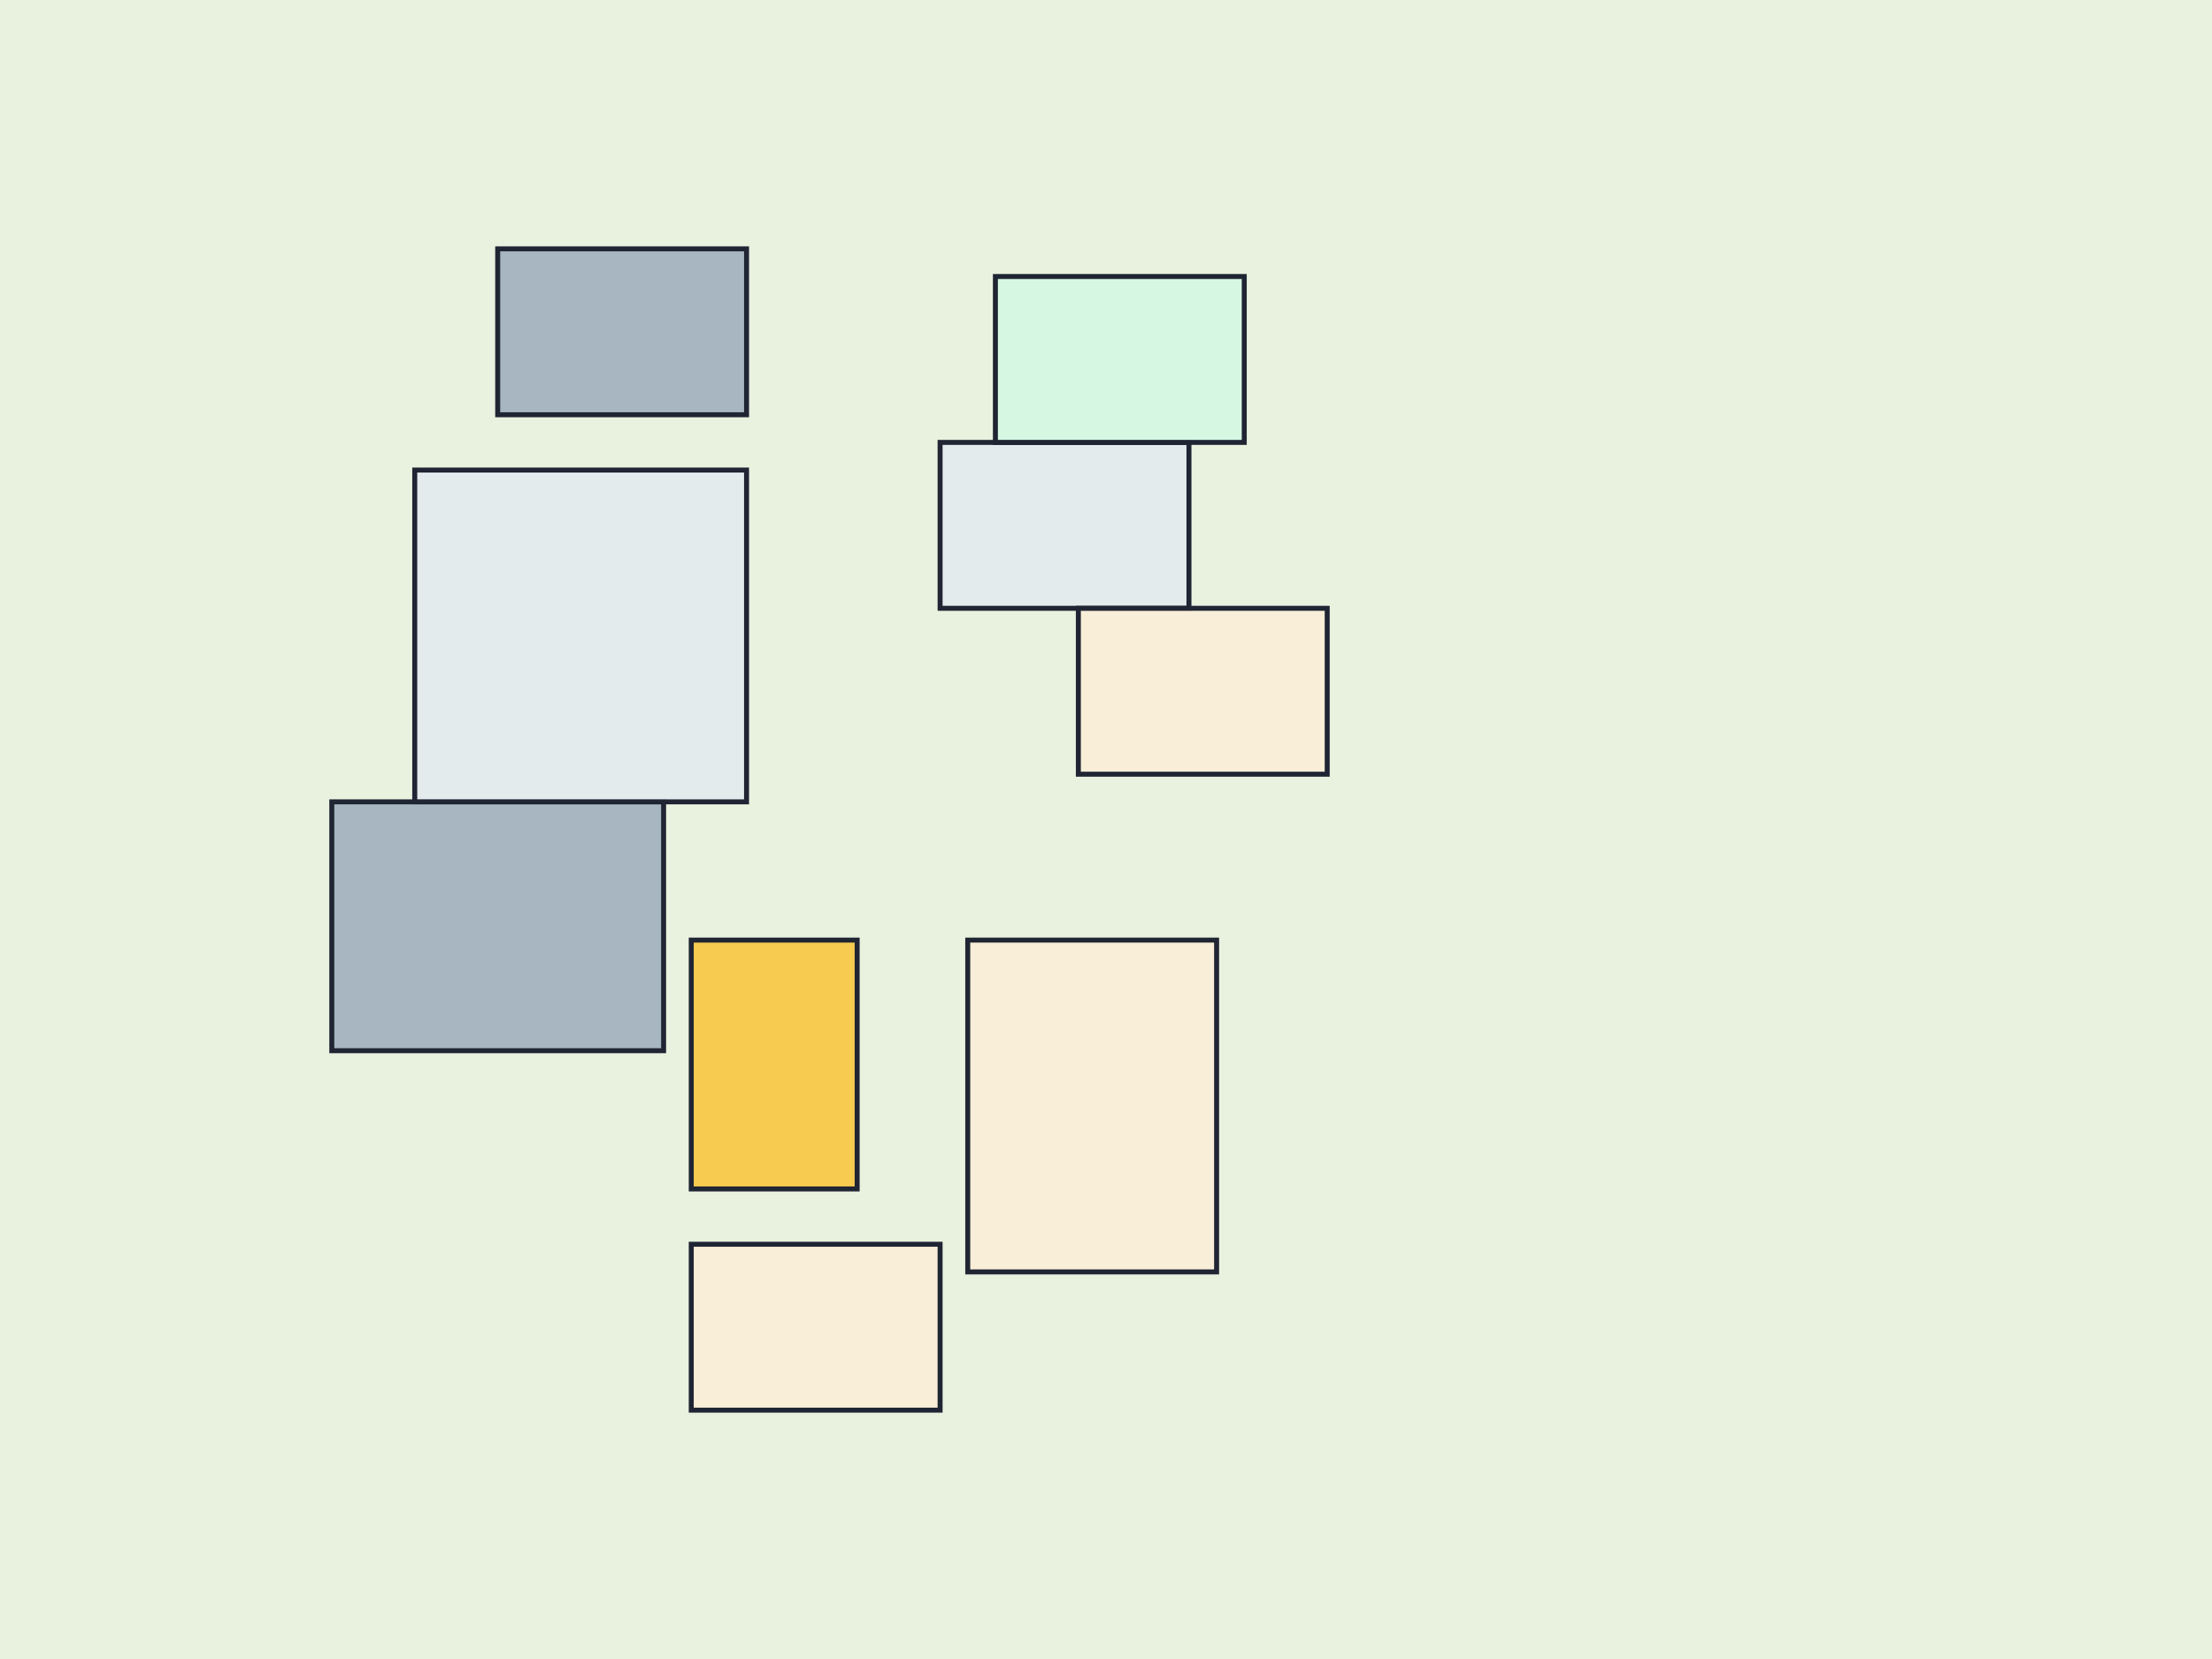
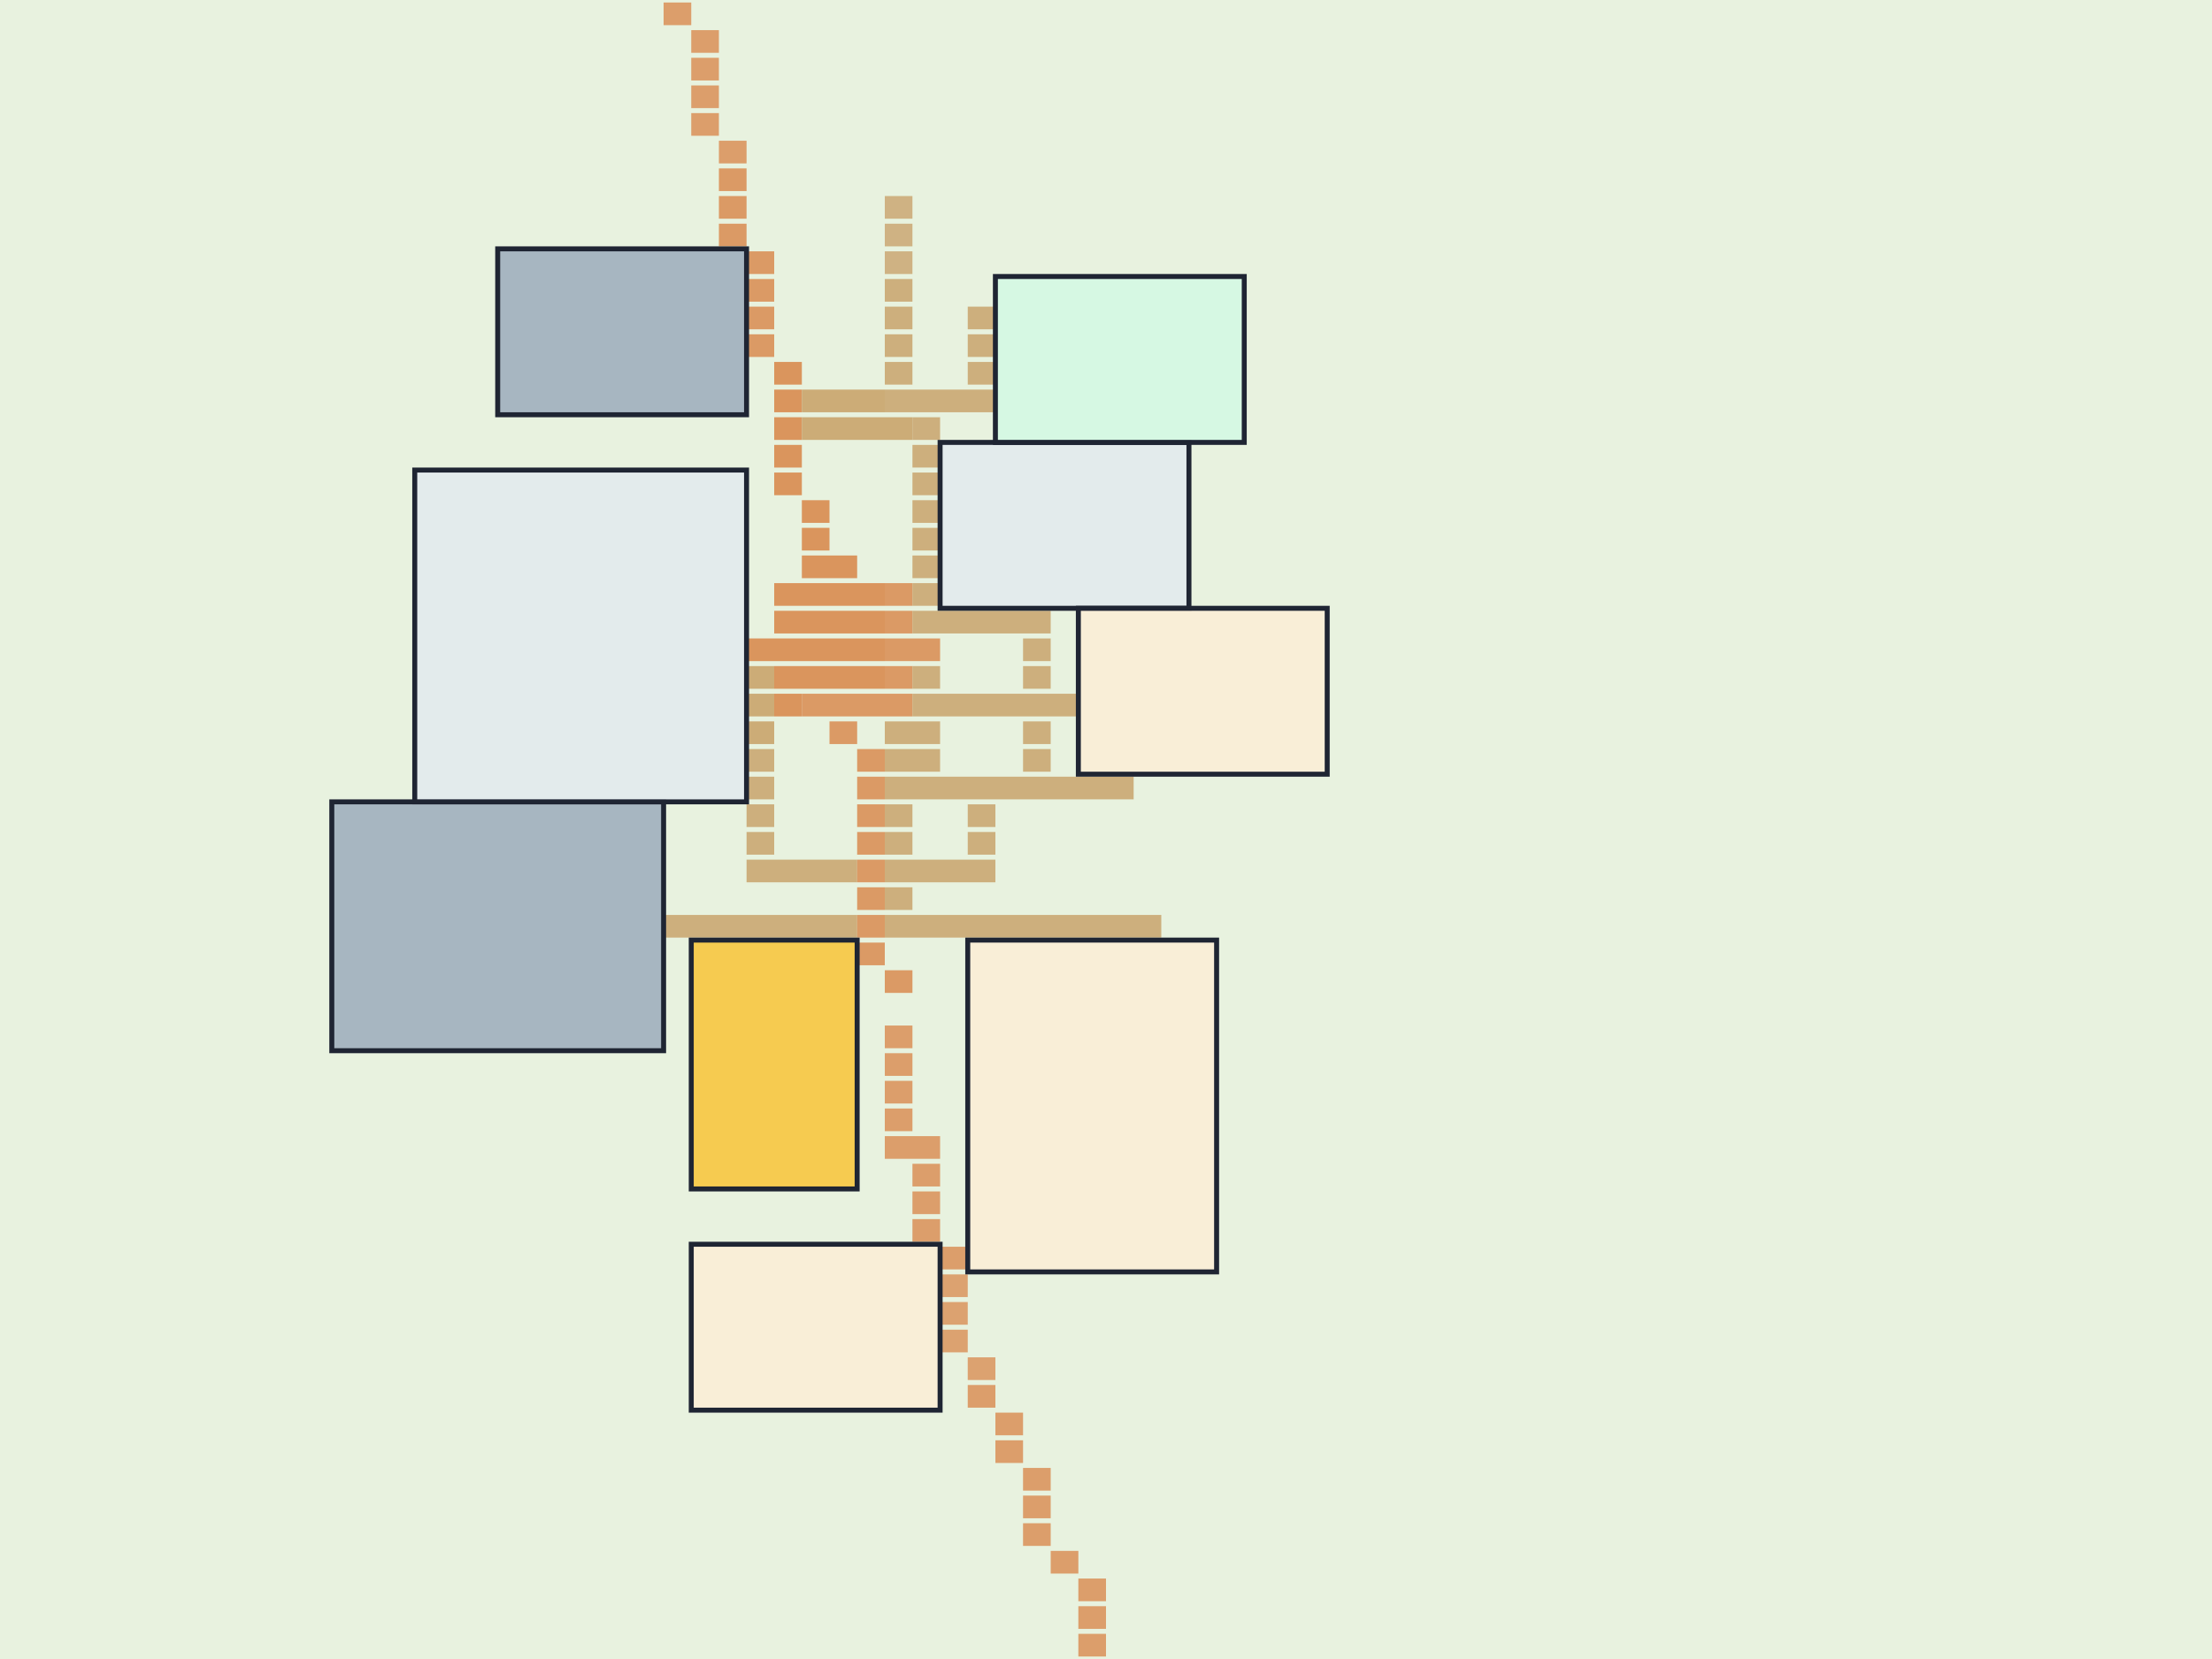
- <svg xmlns="http://www.w3.org/2000/svg" viewBox="0 0 80 60" data-burg-id="58" data-vector-hash="8b3ce183bd53259934340ef4803b1ddd2e94befaefedd6ad08dc158490eb66cc">
+ <svg xmlns="http://www.w3.org/2000/svg" viewBox="0 0 80 60" data-burg-id="58" data-theme-id="southern-european" data-vector-hash="fb2df8a12cb0b8ba1c8a5515e3203ef335cda3caca2c3e67c223d7d7d1a7973e">
  <rect width="100%" height="100%" fill="#e8f2df" />
+   <path d="M24 0.5 H25" stroke="#d9894e" stroke-width="0.82" stroke-linecap="butt" opacity="0.8" data-kind="main" data-elevation-tier="4" />
+   <path d="M25 1.5 H26" stroke="#d9894e" stroke-width="0.82" stroke-linecap="butt" opacity="0.8" data-kind="main" data-elevation-tier="4" />
+   <path d="M25 2.5 H26" stroke="#d9894e" stroke-width="0.82" stroke-linecap="butt" opacity="0.8" data-kind="main" data-elevation-tier="4" />
+   <path d="M25 3.5 H26" stroke="#d9894e" stroke-width="0.82" stroke-linecap="butt" opacity="0.8" data-kind="main" data-elevation-tier="4" />
+   <path d="M25 4.5 H26" stroke="#d9894e" stroke-width="0.82" stroke-linecap="butt" opacity="0.8" data-kind="main" data-elevation-tier="4" />
+   <path d="M26 5.5 H27" stroke="#d9894e" stroke-width="0.82" stroke-linecap="butt" opacity="0.8" data-kind="main" data-elevation-tier="4" />
+   <path d="M26 6.5 H27" stroke="#d9894e" stroke-width="0.82" stroke-linecap="butt" opacity="0.84" data-kind="main" data-elevation-tier="5" />
+   <path d="M26 7.5 H27" stroke="#d9894e" stroke-width="0.82" stroke-linecap="butt" opacity="0.84" data-kind="main" data-elevation-tier="5" />
+   <path d="M32 7.5 H33" stroke="#c9a36b" stroke-width="0.82" stroke-linecap="butt" opacity="0.8" data-kind="dirt" data-elevation-tier="4" />
+   <path d="M26 8.5 H27" stroke="#d9894e" stroke-width="0.82" stroke-linecap="butt" opacity="0.84" data-kind="main" data-elevation-tier="5" />
+   <path d="M32 8.5 H33" stroke="#c9a36b" stroke-width="0.82" stroke-linecap="butt" opacity="0.8" data-kind="dirt" data-elevation-tier="4" />
+   <path d="M27 9.5 H28" stroke="#d9894e" stroke-width="0.82" stroke-linecap="butt" opacity="0.84" data-kind="main" data-elevation-tier="5" />
+   <path d="M32 9.5 H33" stroke="#c9a36b" stroke-width="0.82" stroke-linecap="butt" opacity="0.8" data-kind="dirt" data-elevation-tier="4" />
+   <path d="M27 10.5 H28" stroke="#d9894e" stroke-width="0.82" stroke-linecap="butt" opacity="0.84" data-kind="main" data-elevation-tier="5" />
+   <path d="M32 10.5 H33" stroke="#c9a36b" stroke-width="0.82" stroke-linecap="butt" opacity="0.84" data-kind="dirt" data-elevation-tier="5" />
+   <path d="M27 11.5 H28" stroke="#d9894e" stroke-width="0.82" stroke-linecap="butt" opacity="0.84" data-kind="main" data-elevation-tier="5" />
+   <path d="M32 11.5 H33" stroke="#c9a36b" stroke-width="0.82" stroke-linecap="butt" opacity="0.84" data-kind="dirt" data-elevation-tier="5" />
+   <path d="M35 11.5 H36" stroke="#c9a36b" stroke-width="0.82" stroke-linecap="butt" opacity="0.84" data-kind="dirt" data-elevation-tier="5" />
+   <path d="M27 12.5 H28" stroke="#d9894e" stroke-width="0.82" stroke-linecap="butt" opacity="0.84" data-kind="main" data-elevation-tier="5" />
+   <path d="M32 12.5 H33" stroke="#c9a36b" stroke-width="0.82" stroke-linecap="butt" opacity="0.84" data-kind="dirt" data-elevation-tier="5" />
+   <path d="M35 12.5 H36" stroke="#c9a36b" stroke-width="0.82" stroke-linecap="butt" opacity="0.84" data-kind="dirt" data-elevation-tier="5" />
+   <path d="M28 13.5 H29" stroke="#d9894e" stroke-width="0.82" stroke-linecap="butt" opacity="0.89" data-kind="main" data-elevation-tier="6" />
+   <path d="M32 13.5 H33" stroke="#c9a36b" stroke-width="0.82" stroke-linecap="butt" opacity="0.84" data-kind="dirt" data-elevation-tier="5" />
+   <path d="M35 13.5 H36" stroke="#c9a36b" stroke-width="0.82" stroke-linecap="butt" opacity="0.84" data-kind="dirt" data-elevation-tier="5" />
+   <path d="M28 14.5 H29" stroke="#d9894e" stroke-width="0.82" stroke-linecap="butt" opacity="0.89" data-kind="main" data-elevation-tier="6" />
+   <path d="M29 14.5 H32" stroke="#c9a36b" stroke-width="0.82" stroke-linecap="butt" opacity="0.89" data-kind="dirt" data-elevation-tier="6" />
+   <path d="M32 14.5 H36" stroke="#c9a36b" stroke-width="0.82" stroke-linecap="butt" opacity="0.84" data-kind="dirt" data-elevation-tier="5" />
+   <path d="M28 15.5 H29" stroke="#d9894e" stroke-width="0.82" stroke-linecap="butt" opacity="0.89" data-kind="main" data-elevation-tier="6" />
+   <path d="M29 15.5 H33" stroke="#c9a36b" stroke-width="0.82" stroke-linecap="butt" opacity="0.89" data-kind="dirt" data-elevation-tier="6" />
+   <path d="M33 15.5 H34" stroke="#c9a36b" stroke-width="0.82" stroke-linecap="butt" opacity="0.84" data-kind="dirt" data-elevation-tier="5" />
+   <path d="M28 16.5 H29" stroke="#d9894e" stroke-width="0.82" stroke-linecap="butt" opacity="0.89" data-kind="main" data-elevation-tier="6" />
+   <path d="M33 16.5 H34" stroke="#c9a36b" stroke-width="0.82" stroke-linecap="butt" opacity="0.84" data-kind="dirt" data-elevation-tier="5" />
+   <path d="M28 17.5 H29" stroke="#d9894e" stroke-width="0.82" stroke-linecap="butt" opacity="0.89" data-kind="main" data-elevation-tier="6" />
+   <path d="M33 17.5 H34" stroke="#c9a36b" stroke-width="0.82" stroke-linecap="butt" opacity="0.84" data-kind="dirt" data-elevation-tier="5" />
+   <path d="M29 18.5 H30" stroke="#d9894e" stroke-width="0.82" stroke-linecap="butt" opacity="0.89" data-kind="main" data-elevation-tier="6" />
+   <path d="M33 18.5 H34" stroke="#c9a36b" stroke-width="0.82" stroke-linecap="butt" opacity="0.84" data-kind="dirt" data-elevation-tier="5" />
+   <path d="M29 19.5 H30" stroke="#d9894e" stroke-width="0.82" stroke-linecap="butt" opacity="0.89" data-kind="main" data-elevation-tier="6" />
+   <path d="M33 19.5 H34" stroke="#c9a36b" stroke-width="0.82" stroke-linecap="butt" opacity="0.84" data-kind="dirt" data-elevation-tier="5" />
+   <path d="M29 20.5 H31" stroke="#d9894e" stroke-width="0.82" stroke-linecap="butt" opacity="0.89" data-kind="main" data-elevation-tier="6" />
+   <path d="M33 20.5 H34" stroke="#c9a36b" stroke-width="0.82" stroke-linecap="butt" opacity="0.84" data-kind="dirt" data-elevation-tier="5" />
+   <path d="M28 21.5 H32" stroke="#d9894e" stroke-width="0.82" stroke-linecap="butt" opacity="0.89" data-kind="main" data-elevation-tier="6" />
+   <path d="M32 21.5 H33" stroke="#d9894e" stroke-width="0.82" stroke-linecap="butt" opacity="0.84" data-kind="main" data-elevation-tier="5" />
+   <path d="M33 21.5 H34" stroke="#c9a36b" stroke-width="0.82" stroke-linecap="butt" opacity="0.84" data-kind="dirt" data-elevation-tier="5" />
+   <path d="M28 22.5 H32" stroke="#d9894e" stroke-width="0.82" stroke-linecap="butt" opacity="0.89" data-kind="main" data-elevation-tier="6" />
+   <path d="M32 22.5 H33" stroke="#d9894e" stroke-width="0.82" stroke-linecap="butt" opacity="0.84" data-kind="main" data-elevation-tier="5" />
+   <path d="M33 22.5 H38" stroke="#c9a36b" stroke-width="0.82" stroke-linecap="butt" opacity="0.84" data-kind="dirt" data-elevation-tier="5" />
+   <path d="M27 23.5 H32" stroke="#d9894e" stroke-width="0.82" stroke-linecap="butt" opacity="0.89" data-kind="main" data-elevation-tier="6" />
+   <path d="M32 23.5 H34" stroke="#d9894e" stroke-width="0.82" stroke-linecap="butt" opacity="0.84" data-kind="main" data-elevation-tier="5" />
+   <path d="M37 23.5 H38" stroke="#c9a36b" stroke-width="0.82" stroke-linecap="butt" opacity="0.84" data-kind="dirt" data-elevation-tier="5" />
+   <path d="M27 24.5 H28" stroke="#c9a36b" stroke-width="0.82" stroke-linecap="butt" opacity="0.89" data-kind="dirt" data-elevation-tier="6" />
+   <path d="M28 24.5 H32" stroke="#d9894e" stroke-width="0.82" stroke-linecap="butt" opacity="0.89" data-kind="main" data-elevation-tier="6" />
+   <path d="M32 24.5 H33" stroke="#d9894e" stroke-width="0.82" stroke-linecap="butt" opacity="0.84" data-kind="main" data-elevation-tier="5" />
+   <path d="M33 24.5 H34" stroke="#c9a36b" stroke-width="0.82" stroke-linecap="butt" opacity="0.84" data-kind="dirt" data-elevation-tier="5" />
+   <path d="M37 24.5 H38" stroke="#c9a36b" stroke-width="0.82" stroke-linecap="butt" opacity="0.84" data-kind="dirt" data-elevation-tier="5" />
+   <path d="M27 25.5 H28" stroke="#c9a36b" stroke-width="0.82" stroke-linecap="butt" opacity="0.89" data-kind="dirt" data-elevation-tier="6" />
+   <path d="M28 25.5 H29" stroke="#d9894e" stroke-width="0.82" stroke-linecap="butt" opacity="0.89" data-kind="main" data-elevation-tier="6" />
+   <path d="M29 25.5 H33" stroke="#d9894e" stroke-width="0.82" stroke-linecap="butt" opacity="0.84" data-kind="main" data-elevation-tier="5" />
+   <path d="M33 25.5 H39" stroke="#c9a36b" stroke-width="0.82" stroke-linecap="butt" opacity="0.84" data-kind="dirt" data-elevation-tier="5" />
+   <path d="M27 26.5 H28" stroke="#c9a36b" stroke-width="0.82" stroke-linecap="butt" opacity="0.89" data-kind="dirt" data-elevation-tier="6" />
+   <path d="M30 26.5 H31" stroke="#d9894e" stroke-width="0.82" stroke-linecap="butt" opacity="0.84" data-kind="main" data-elevation-tier="5" />
+   <path d="M32 26.5 H34" stroke="#c9a36b" stroke-width="0.82" stroke-linecap="butt" opacity="0.84" data-kind="dirt" data-elevation-tier="5" />
+   <path d="M37 26.5 H38" stroke="#c9a36b" stroke-width="0.82" stroke-linecap="butt" opacity="0.84" data-kind="dirt" data-elevation-tier="5" />
+   <path d="M27 27.5 H28" stroke="#c9a36b" stroke-width="0.82" stroke-linecap="butt" opacity="0.84" data-kind="dirt" data-elevation-tier="5" />
+   <path d="M31 27.5 H32" stroke="#d9894e" stroke-width="0.82" stroke-linecap="butt" opacity="0.84" data-kind="main" data-elevation-tier="5" />
+   <path d="M32 27.5 H34" stroke="#c9a36b" stroke-width="0.82" stroke-linecap="butt" opacity="0.84" data-kind="dirt" data-elevation-tier="5" />
+   <path d="M37 27.5 H38" stroke="#c9a36b" stroke-width="0.82" stroke-linecap="butt" opacity="0.84" data-kind="dirt" data-elevation-tier="5" />
+   <path d="M27 28.5 H28" stroke="#c9a36b" stroke-width="0.82" stroke-linecap="butt" opacity="0.84" data-kind="dirt" data-elevation-tier="5" />
+   <path d="M31 28.5 H32" stroke="#d9894e" stroke-width="0.82" stroke-linecap="butt" opacity="0.84" data-kind="main" data-elevation-tier="5" />
+   <path d="M32 28.5 H41" stroke="#c9a36b" stroke-width="0.82" stroke-linecap="butt" opacity="0.84" data-kind="dirt" data-elevation-tier="5" />
+   <path d="M27 29.5 H28" stroke="#c9a36b" stroke-width="0.82" stroke-linecap="butt" opacity="0.84" data-kind="dirt" data-elevation-tier="5" />
+   <path d="M31 29.5 H32" stroke="#d9894e" stroke-width="0.82" stroke-linecap="butt" opacity="0.84" data-kind="main" data-elevation-tier="5" />
+   <path d="M32 29.5 H33" stroke="#c9a36b" stroke-width="0.82" stroke-linecap="butt" opacity="0.84" data-kind="dirt" data-elevation-tier="5" />
+   <path d="M35 29.5 H36" stroke="#c9a36b" stroke-width="0.82" stroke-linecap="butt" opacity="0.84" data-kind="dirt" data-elevation-tier="5" />
+   <path d="M27 30.5 H28" stroke="#c9a36b" stroke-width="0.82" stroke-linecap="butt" opacity="0.84" data-kind="dirt" data-elevation-tier="5" />
+   <path d="M31 30.5 H32" stroke="#d9894e" stroke-width="0.82" stroke-linecap="butt" opacity="0.84" data-kind="main" data-elevation-tier="5" />
+   <path d="M32 30.5 H33" stroke="#c9a36b" stroke-width="0.82" stroke-linecap="butt" opacity="0.84" data-kind="dirt" data-elevation-tier="5" />
+   <path d="M35 30.5 H36" stroke="#c9a36b" stroke-width="0.82" stroke-linecap="butt" opacity="0.84" data-kind="dirt" data-elevation-tier="5" />
+   <path d="M27 31.5 H31" stroke="#c9a36b" stroke-width="0.82" stroke-linecap="butt" opacity="0.84" data-kind="dirt" data-elevation-tier="5" />
+   <path d="M31 31.5 H32" stroke="#d9894e" stroke-width="0.82" stroke-linecap="butt" opacity="0.84" data-kind="main" data-elevation-tier="5" />
+   <path d="M32 31.5 H36" stroke="#c9a36b" stroke-width="0.82" stroke-linecap="butt" opacity="0.84" data-kind="dirt" data-elevation-tier="5" />
+   <path d="M31 32.5 H32" stroke="#d9894e" stroke-width="0.82" stroke-linecap="butt" opacity="0.84" data-kind="main" data-elevation-tier="5" />
+   <path d="M32 32.5 H33" stroke="#c9a36b" stroke-width="0.82" stroke-linecap="butt" opacity="0.84" data-kind="dirt" data-elevation-tier="5" />
+   <path d="M24 33.5 H31" stroke="#c9a36b" stroke-width="0.82" stroke-linecap="butt" opacity="0.84" data-kind="dirt" data-elevation-tier="5" />
+   <path d="M31 33.5 H32" stroke="#d9894e" stroke-width="0.82" stroke-linecap="butt" opacity="0.84" data-kind="main" data-elevation-tier="5" />
+   <path d="M32 33.5 H42" stroke="#c9a36b" stroke-width="0.82" stroke-linecap="butt" opacity="0.84" data-kind="dirt" data-elevation-tier="5" />
+   <path d="M31 34.5 H32" stroke="#d9894e" stroke-width="0.82" stroke-linecap="butt" opacity="0.84" data-kind="main" data-elevation-tier="5" />
+   <path d="M32 35.5 H33" stroke="#d9894e" stroke-width="0.82" stroke-linecap="butt" opacity="0.84" data-kind="main" data-elevation-tier="5" />
+   <path d="M32 37.5 H33" stroke="#d9894e" stroke-width="0.82" stroke-linecap="butt" opacity="0.8" data-kind="main" data-elevation-tier="4" />
+   <path d="M32 38.5 H33" stroke="#d9894e" stroke-width="0.82" stroke-linecap="butt" opacity="0.8" data-kind="main" data-elevation-tier="4" />
+   <path d="M32 39.5 H33" stroke="#d9894e" stroke-width="0.82" stroke-linecap="butt" opacity="0.8" data-kind="main" data-elevation-tier="4" />
+   <path d="M32 40.5 H33" stroke="#d9894e" stroke-width="0.82" stroke-linecap="butt" opacity="0.8" data-kind="main" data-elevation-tier="4" />
+   <path d="M32 41.5 H34" stroke="#d9894e" stroke-width="0.82" stroke-linecap="butt" opacity="0.8" data-kind="main" data-elevation-tier="4" />
+   <path d="M33 42.5 H34" stroke="#d9894e" stroke-width="0.82" stroke-linecap="butt" opacity="0.8" data-kind="main" data-elevation-tier="4" />
+   <path d="M33 43.5 H34" stroke="#d9894e" stroke-width="0.82" stroke-linecap="butt" opacity="0.8" data-kind="main" data-elevation-tier="4" />
+   <path d="M33 44.5 H34" stroke="#d9894e" stroke-width="0.82" stroke-linecap="butt" opacity="0.8" data-kind="main" data-elevation-tier="4" />
+   <path d="M34 45.5 H35" stroke="#d9894e" stroke-width="0.82" stroke-linecap="butt" opacity="0.8" data-kind="main" data-elevation-tier="4" />
+   <path d="M34 46.5 H35" stroke="#d9894e" stroke-width="0.82" stroke-linecap="butt" opacity="0.76" data-kind="main" data-elevation-tier="3" />
+   <path d="M34 47.5 H35" stroke="#d9894e" stroke-width="0.82" stroke-linecap="butt" opacity="0.76" data-kind="main" data-elevation-tier="3" />
+   <path d="M34 48.5 H35" stroke="#d9894e" stroke-width="0.82" stroke-linecap="butt" opacity="0.76" data-kind="main" data-elevation-tier="3" />
+   <path d="M35 49.5 H36" stroke="#d9894e" stroke-width="0.82" stroke-linecap="butt" opacity="0.76" data-kind="main" data-elevation-tier="3" />
+   <path d="M35 50.5 H36" stroke="#d9894e" stroke-width="0.82" stroke-linecap="butt" opacity="0.8" data-kind="main" data-elevation-tier="4" />
+   <path d="M36 51.5 H37" stroke="#d9894e" stroke-width="0.82" stroke-linecap="butt" opacity="0.8" data-kind="main" data-elevation-tier="4" />
+   <path d="M36 52.5 H37" stroke="#d9894e" stroke-width="0.82" stroke-linecap="butt" opacity="0.8" data-kind="main" data-elevation-tier="4" />
+   <path d="M37 53.5 H38" stroke="#d9894e" stroke-width="0.82" stroke-linecap="butt" opacity="0.8" data-kind="main" data-elevation-tier="4" />
+   <path d="M37 54.5 H38" stroke="#d9894e" stroke-width="0.82" stroke-linecap="butt" opacity="0.8" data-kind="main" data-elevation-tier="4" />
+   <path d="M37 55.5 H38" stroke="#d9894e" stroke-width="0.82" stroke-linecap="butt" opacity="0.8" data-kind="main" data-elevation-tier="4" />
+   <path d="M38 56.5 H39" stroke="#d9894e" stroke-width="0.82" stroke-linecap="butt" opacity="0.8" data-kind="main" data-elevation-tier="4" />
+   <path d="M39 57.5 H40" stroke="#d9894e" stroke-width="0.82" stroke-linecap="butt" opacity="0.8" data-kind="main" data-elevation-tier="4" />
+   <path d="M39 58.5 H40" stroke="#d9894e" stroke-width="0.82" stroke-linecap="butt" opacity="0.8" data-kind="main" data-elevation-tier="4" />
+   <path d="M39 59.5 H40" stroke="#d9894e" stroke-width="0.82" stroke-linecap="butt" opacity="0.8" data-kind="main" data-elevation-tier="4" />
  <polygon points="12,29 12,38 24,38 24,29 12,29" fill="#94a3b8" fill-opacity="0.76" stroke="#1f2533" stroke-width="0.18" />
  <polygon points="15,17 15,29 27,29 27,17 15,17" fill="#e2e8f0" fill-opacity="0.76" stroke="#1f2533" stroke-width="0.18" />
  <polygon points="18,9 18,15 27,15 27,9 18,9" fill="#94a3b8" fill-opacity="0.76" stroke="#1f2533" stroke-width="0.18" />
  <polygon points="25,34 25,43 31,43 31,34 25,34" fill="#fbbf24" fill-opacity="0.76" stroke="#1f2533" stroke-width="0.18" />
  <polygon points="25,45 25,51 34,51 34,45 25,45" fill="#ffedd5" fill-opacity="0.76" stroke="#1f2533" stroke-width="0.18" />
  <polygon points="34,16 34,22 43,22 43,16 34,16" fill="#e2e8f0" fill-opacity="0.76" stroke="#1f2533" stroke-width="0.18" />
  <polygon points="35,34 35,46 44,46 44,34 35,34" fill="#ffedd5" fill-opacity="0.76" stroke="#1f2533" stroke-width="0.18" />
  <polygon points="36,10 36,16 45,16 45,10 36,10" fill="#d1fae5" fill-opacity="0.76" stroke="#1f2533" stroke-width="0.18" />
  <polygon points="39,22 39,28 48,28 48,22 39,22" fill="#ffedd5" fill-opacity="0.76" stroke="#1f2533" stroke-width="0.18" />
</svg>
